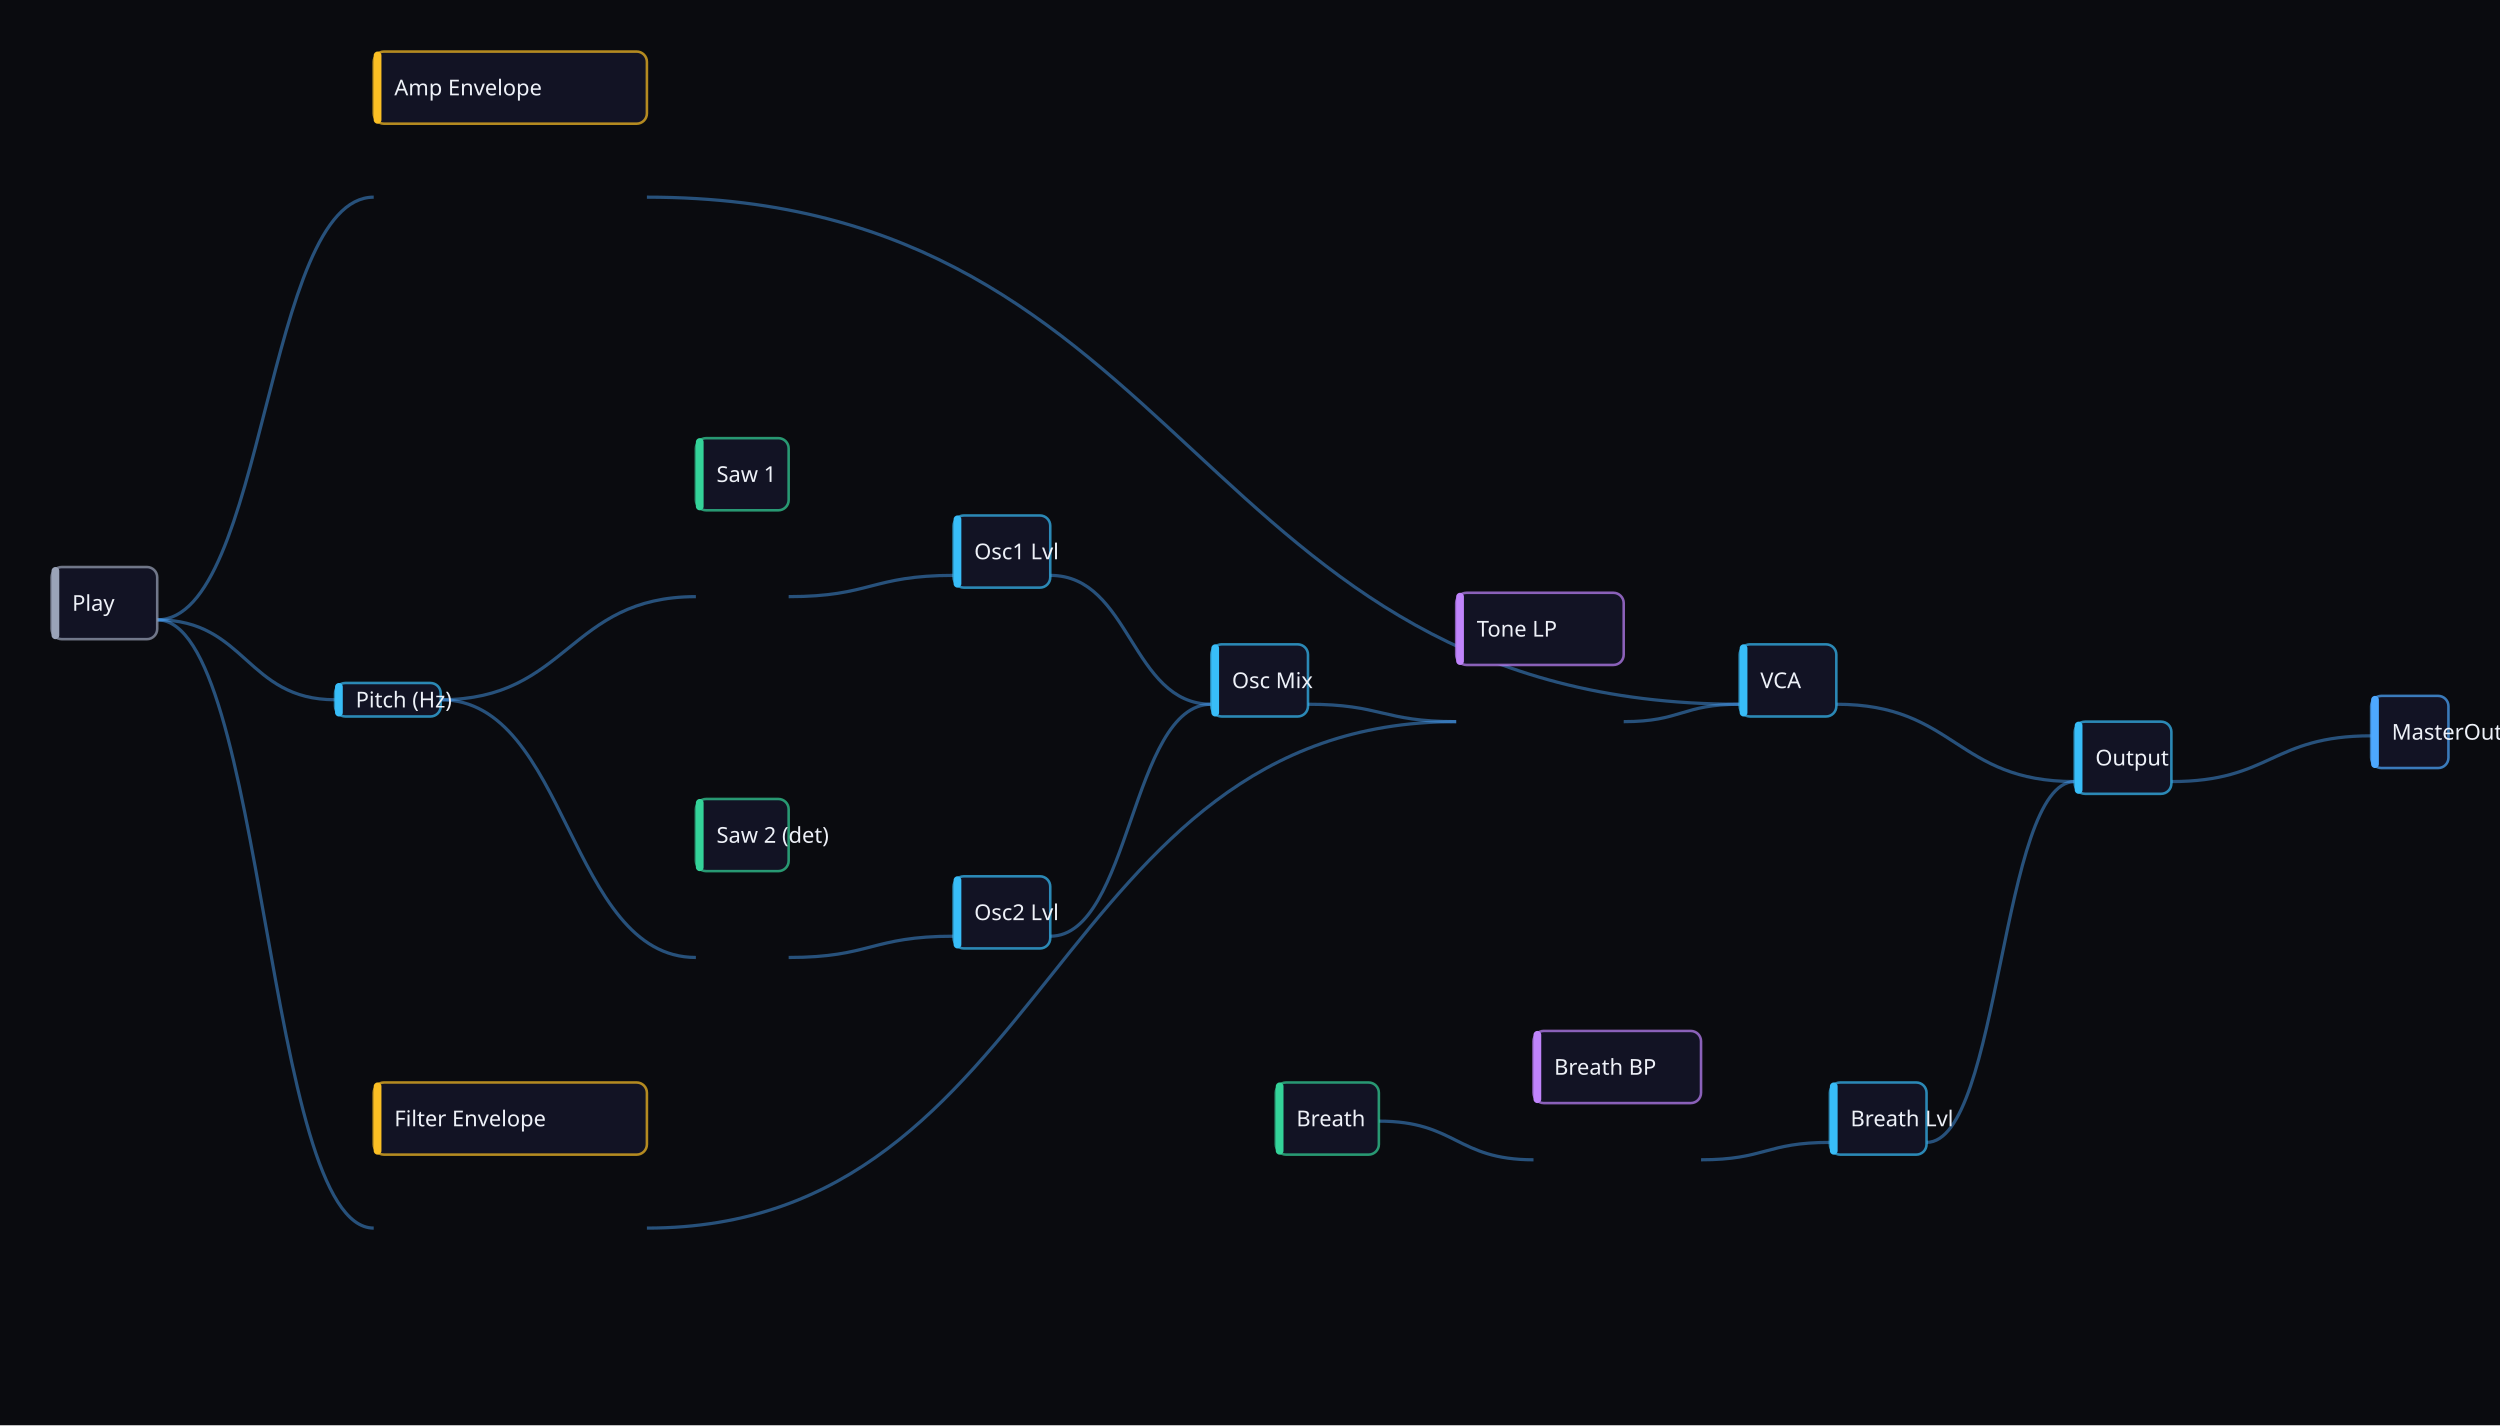
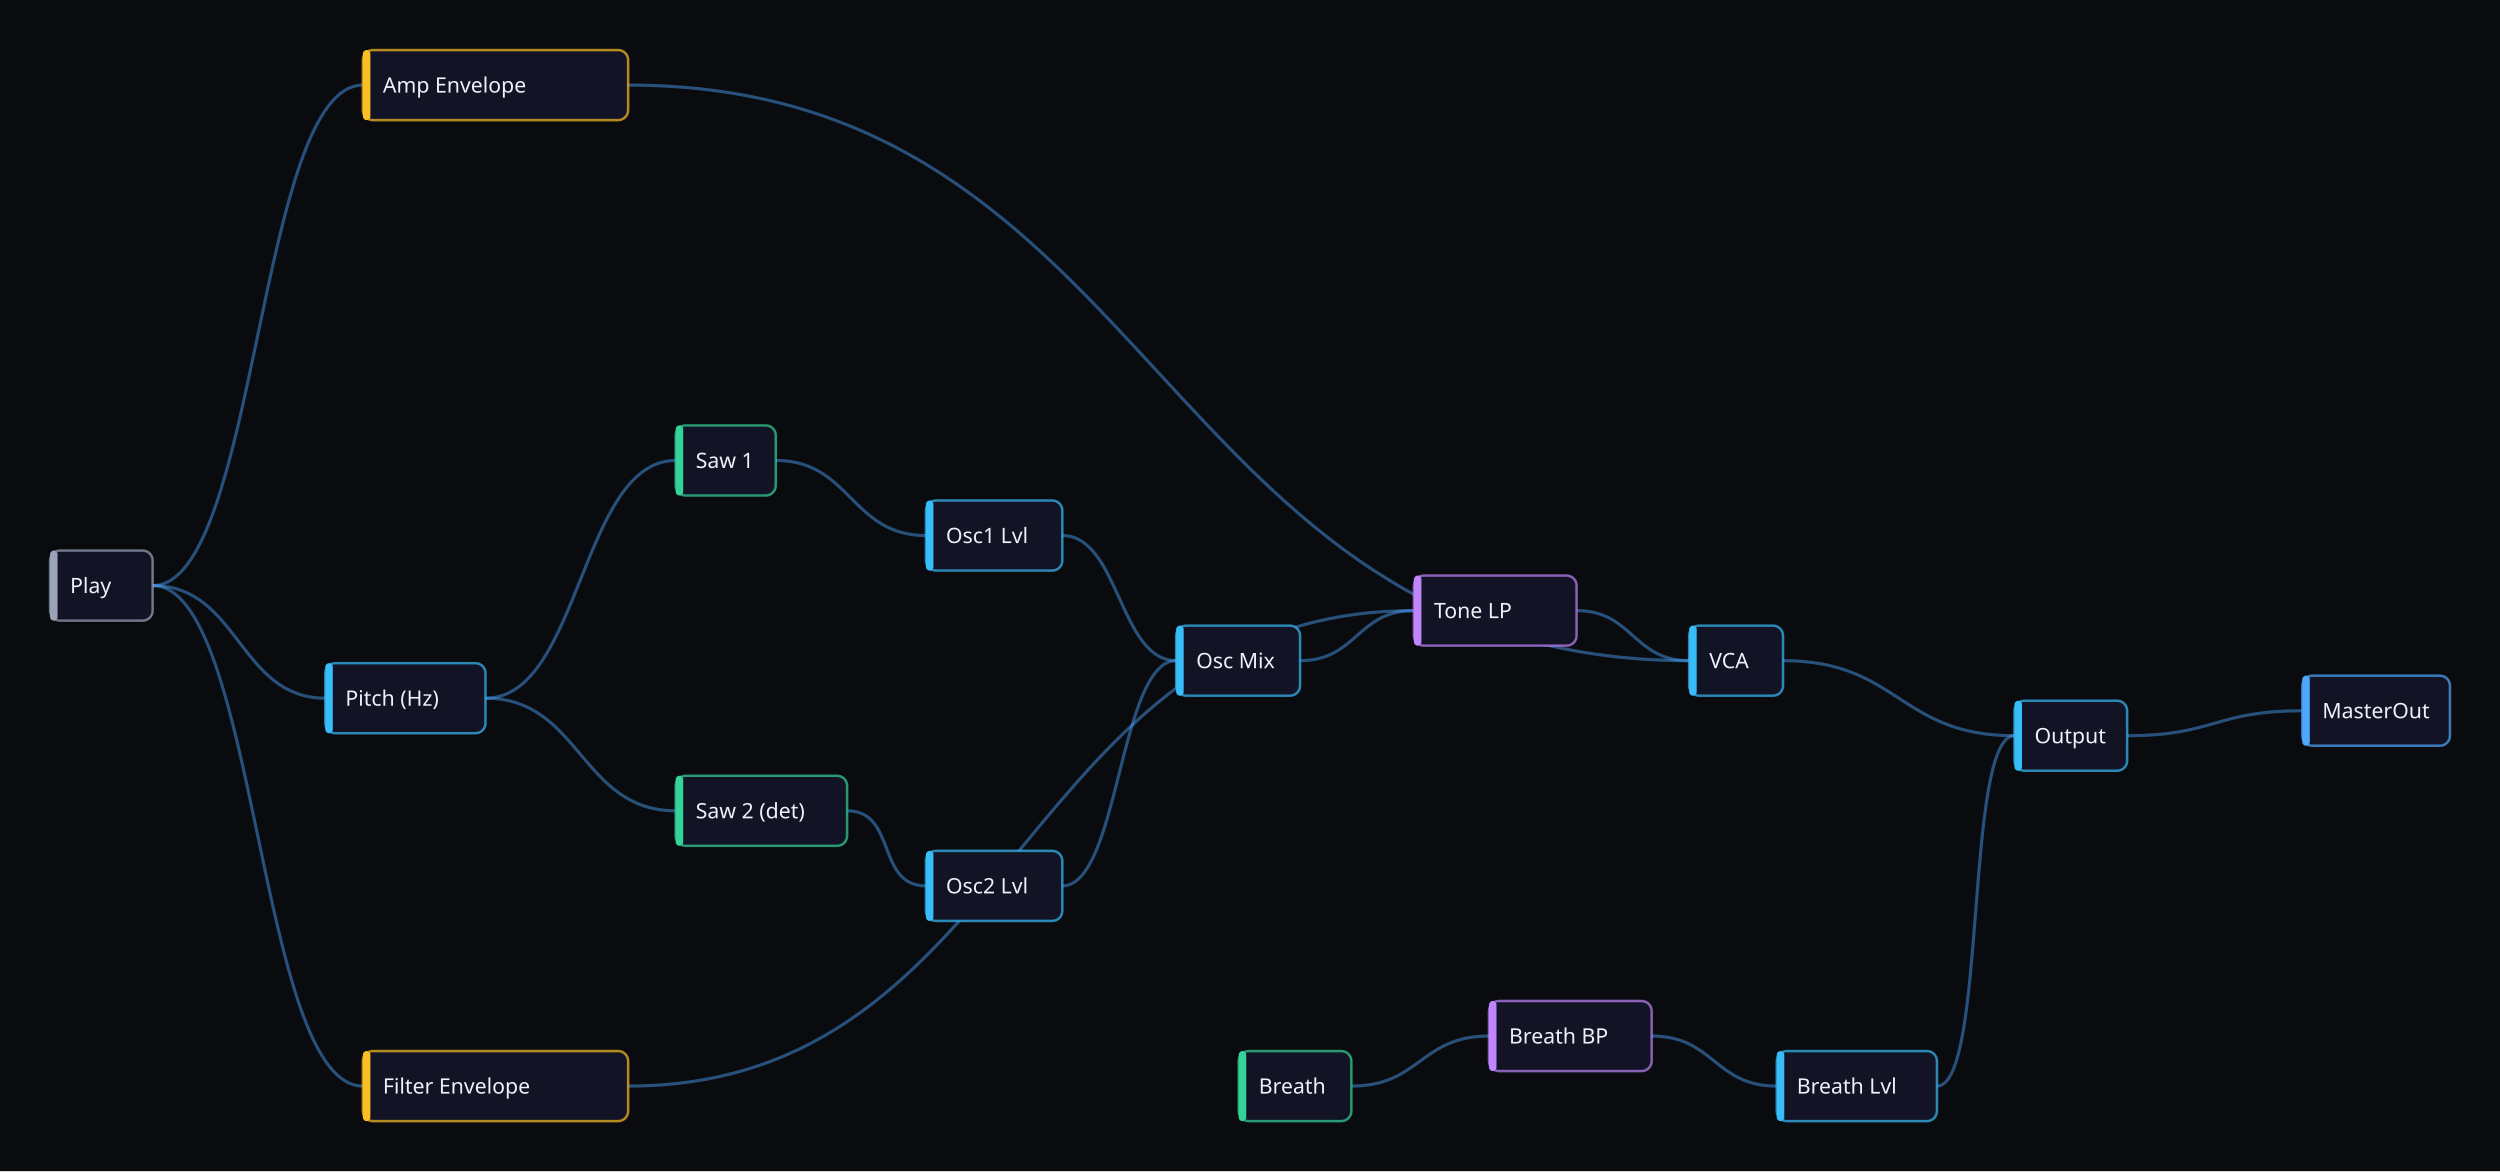
- <svg xmlns="http://www.w3.org/2000/svg" viewBox="0 0 1940 1106" font-family="ui-sans-serif,system-ui,sans-serif">
+ <svg xmlns="http://www.w3.org/2000/svg" viewBox="0 0 1998 936" font-family="ui-sans-serif,system-ui,sans-serif">
  <rect width="100%" height="100%" fill="#0a0b0f" />
  <g fill="none" stroke="#4da8ff" stroke-opacity=".45" stroke-width="2.5">
-     <path d="M122.0 481.0C191.0 481.0 191.0 543.0 260.0 543.0" />
-     <path d="M122.0 481.0C206.0 481.0 206.0 153.0 290.0 153.0" />
-     <path d="M122.0 481.0C206.0 481.0 206.0 953.0 290.0 953.0" />
-     <path d="M342.0 543.0C441.0 543.0 441.0 463.0 540.0 463.0" />
-     <path d="M342.0 543.0C441.0 543.0 441.0 743.0 540.0 743.0" />
-     <path d="M612.0 463.0C676.0 463.0 676.0 446.5 740.0 446.5" />
-     <path d="M612.0 743.0C676.0 743.0 676.0 726.5 740.0 726.5" />
-     <path d="M815.0 446.5C877.5 446.5 877.5 546.5 940.0 546.5" />
-     <path d="M815.0 726.5C877.5 726.5 877.5 546.5 940.0 546.5" />
-     <path d="M1015.0 546.5C1072.5 546.5 1072.5 560.0 1130.0 560.0" />
-     <path d="M1260.0 560.0C1305.0 560.0 1305.0 546.5 1350.0 546.5" />
-     <path d="M1425.0 546.5C1517.5 546.5 1517.5 606.5 1610.0 606.5" />
-     <path d="M1070.0 870.0C1130.0 870.0 1130.0 900.0 1190.0 900.0" />
-     <path d="M1320.0 900.0C1370.0 900.0 1370.0 886.5 1420.0 886.5" />
-     <path d="M1495.0 886.5C1552.5 886.5 1552.5 606.5 1610.0 606.5" />
-     <path d="M1685.0 606.5C1762.5 606.5 1762.5 571.0 1840.0 571.0" />
-     <path d="M502.0 153.0C926.0 153.0 926.0 546.5 1350.0 546.5" />
-     <path d="M502.0 953.0C816.0 953.0 816.0 560.0 1130.0 560.0" />
+     <path d="M122.0 468.0C191.0 468.0 191.0 558.0 260.0 558.0" />
+     <path d="M122.0 468.0C206.0 468.0 206.0 68.0 290.0 68.0" />
+     <path d="M122.0 468.0C206.0 468.0 206.0 868.0 290.0 868.0" />
+     <path d="M388.0 558.0C464.0 558.0 464.0 368.0 540.0 368.0" />
+     <path d="M388.0 558.0C464.0 558.0 464.0 648.0 540.0 648.0" />
+     <path d="M620.0 368.0C680.0 368.0 680.0 428.0 740.0 428.0" />
+     <path d="M677.0 648.0C717.0 648.0 700.0 708.0 740.0 708.0" />
+     <path d="M849.0 428.0C894.5 428.0 894.5 528.0 940.0 528.0" />
+     <path d="M849.0 708.0C894.5 708.0 894.5 528.0 940.0 528.0" />
+     <path d="M1039.0 528.0C1084.5 528.0 1084.5 488.0 1130.0 488.0" />
+     <path d="M1260.0 488.0C1305.0 488.0 1305.0 528.0 1350.0 528.0" />
+     <path d="M1425.0 528.0C1517.5 528.0 1517.5 588.0 1610.0 588.0" />
+     <path d="M1080.0 868.0C1135.0 868.0 1135.0 828.0 1190.0 828.0" />
+     <path d="M1320.0 828.0C1370.0 828.0 1370.0 868.0 1420.0 868.0" />
+     <path d="M1548.0 868.0C1588.0 868.0 1570.0 588.0 1610.0 588.0" />
+     <path d="M1700.0 588.0C1770.0 588.0 1770.0 568.0 1840.0 568.0" />
+     <path d="M502.0 68.0C926.0 68.0 926.0 528.0 1350.0 528.0" />
+     <path d="M502.0 868.0C816.0 868.0 816.0 488.0 1130.0 488.0" />
  </g>
  <g>
-     <rect x="1840.0" y="540.0" width="60" height="56" rx="8" fill="#121324" stroke="#4da8ff" stroke-opacity=".7" stroke-width="2" />
+     <rect x="1840.0" y="540.0" width="118" height="56" rx="8" fill="#121324" stroke="#4da8ff" stroke-opacity=".7" stroke-width="2" />
    <rect x="1840.0" y="540.0" width="6" height="56" rx="3" fill="#4da8ff" />
    <text x="1856.0" y="574.0" font-size="17" fill="#eef1f8">MasterOut</text>
  </g>
  <g>
    <rect x="40.0" y="440.0" width="82" height="56" rx="8" fill="#121324" stroke="#9aa3b8" stroke-opacity=".7" stroke-width="2" />
    <rect x="40.0" y="440.0" width="6" height="56" rx="3" fill="#9aa3b8" />
    <text x="56.0" y="474.0" font-size="17" fill="#eef1f8">Play</text>
  </g>
  <g>
-     <rect x="260.0" y="530.0" width="82" height="26" rx="8" fill="#121324" stroke="#38bdf8" stroke-opacity=".7" stroke-width="2" />
-     <rect x="260.0" y="530.0" width="6" height="26" rx="3" fill="#38bdf8" />
-     <text x="276.0" y="549.0" font-size="17" fill="#eef1f8">Pitch (Hz)</text>
+     <rect x="260.0" y="530.0" width="128" height="56" rx="8" fill="#121324" stroke="#38bdf8" stroke-opacity=".7" stroke-width="2" />
+     <rect x="260.0" y="530.0" width="6" height="56" rx="3" fill="#38bdf8" />
+     <text x="276.0" y="564.0" font-size="17" fill="#eef1f8">Pitch (Hz)</text>
  </g>
  <g>
-     <rect x="540.0" y="340.0" width="72" height="56" rx="8" fill="#121324" stroke="#34d399" stroke-opacity=".7" stroke-width="2" />
+     <rect x="540.0" y="340.0" width="80" height="56" rx="8" fill="#121324" stroke="#34d399" stroke-opacity=".7" stroke-width="2" />
    <rect x="540.0" y="340.0" width="6" height="56" rx="3" fill="#34d399" />
    <text x="556.0" y="374.0" font-size="17" fill="#eef1f8">Saw 1</text>
  </g>
  <g>
-     <rect x="540.0" y="620.0" width="72" height="56" rx="8" fill="#121324" stroke="#34d399" stroke-opacity=".7" stroke-width="2" />
+     <rect x="540.0" y="620.0" width="137" height="56" rx="8" fill="#121324" stroke="#34d399" stroke-opacity=".7" stroke-width="2" />
    <rect x="540.0" y="620.0" width="6" height="56" rx="3" fill="#34d399" />
    <text x="556.0" y="654.0" font-size="17" fill="#eef1f8">Saw 2 (det)</text>
  </g>
  <g>
-     <rect x="740.0" y="400.0" width="75" height="56" rx="8" fill="#121324" stroke="#38bdf8" stroke-opacity=".7" stroke-width="2" />
+     <rect x="740.0" y="400.0" width="109" height="56" rx="8" fill="#121324" stroke="#38bdf8" stroke-opacity=".7" stroke-width="2" />
    <rect x="740.0" y="400.0" width="6" height="56" rx="3" fill="#38bdf8" />
    <text x="756.0" y="434.0" font-size="17" fill="#eef1f8">Osc1 Lvl</text>
  </g>
  <g>
-     <rect x="740.0" y="680.0" width="75" height="56" rx="8" fill="#121324" stroke="#38bdf8" stroke-opacity=".7" stroke-width="2" />
+     <rect x="740.0" y="680.0" width="109" height="56" rx="8" fill="#121324" stroke="#38bdf8" stroke-opacity=".7" stroke-width="2" />
    <rect x="740.0" y="680.0" width="6" height="56" rx="3" fill="#38bdf8" />
    <text x="756.0" y="714.0" font-size="17" fill="#eef1f8">Osc2 Lvl</text>
  </g>
  <g>
-     <rect x="940.0" y="500.0" width="75" height="56" rx="8" fill="#121324" stroke="#38bdf8" stroke-opacity=".7" stroke-width="2" />
+     <rect x="940.0" y="500.0" width="99" height="56" rx="8" fill="#121324" stroke="#38bdf8" stroke-opacity=".7" stroke-width="2" />
    <rect x="940.0" y="500.0" width="6" height="56" rx="3" fill="#38bdf8" />
    <text x="956.0" y="534.0" font-size="17" fill="#eef1f8">Osc Mix</text>
  </g>
  <g>
    <rect x="1130.0" y="460.0" width="130" height="56" rx="8" fill="#121324" stroke="#c084fc" stroke-opacity=".7" stroke-width="2" />
    <rect x="1130.0" y="460.0" width="6" height="56" rx="3" fill="#c084fc" />
    <text x="1146.0" y="494.0" font-size="17" fill="#eef1f8">Tone LP</text>
  </g>
  <g>
    <rect x="1350.0" y="500.0" width="75" height="56" rx="8" fill="#121324" stroke="#38bdf8" stroke-opacity=".7" stroke-width="2" />
    <rect x="1350.0" y="500.0" width="6" height="56" rx="3" fill="#38bdf8" />
    <text x="1366.0" y="534.0" font-size="17" fill="#eef1f8">VCA</text>
  </g>
  <g>
    <rect x="290.0" y="40.0" width="212" height="56" rx="8" fill="#121324" stroke="#fbbf24" stroke-opacity=".7" stroke-width="2" />
    <rect x="290.0" y="40.0" width="6" height="56" rx="3" fill="#fbbf24" />
    <text x="306.0" y="74.0" font-size="17" fill="#eef1f8">Amp Envelope</text>
  </g>
  <g>
    <rect x="290.0" y="840.0" width="212" height="56" rx="8" fill="#121324" stroke="#fbbf24" stroke-opacity=".7" stroke-width="2" />
    <rect x="290.0" y="840.0" width="6" height="56" rx="3" fill="#fbbf24" />
    <text x="306.0" y="874.0" font-size="17" fill="#eef1f8">Filter Envelope</text>
  </g>
  <g>
-     <rect x="990.0" y="840.0" width="80" height="56" rx="8" fill="#121324" stroke="#34d399" stroke-opacity=".7" stroke-width="2" />
+     <rect x="990.0" y="840.0" width="90" height="56" rx="8" fill="#121324" stroke="#34d399" stroke-opacity=".7" stroke-width="2" />
    <rect x="990.0" y="840.0" width="6" height="56" rx="3" fill="#34d399" />
    <text x="1006.0" y="874.0" font-size="17" fill="#eef1f8">Breath</text>
  </g>
  <g>
    <rect x="1190.0" y="800.0" width="130" height="56" rx="8" fill="#121324" stroke="#c084fc" stroke-opacity=".7" stroke-width="2" />
    <rect x="1190.0" y="800.0" width="6" height="56" rx="3" fill="#c084fc" />
    <text x="1206.0" y="834.0" font-size="17" fill="#eef1f8">Breath BP</text>
  </g>
  <g>
-     <rect x="1420.0" y="840.0" width="75" height="56" rx="8" fill="#121324" stroke="#38bdf8" stroke-opacity=".7" stroke-width="2" />
+     <rect x="1420.0" y="840.0" width="128" height="56" rx="8" fill="#121324" stroke="#38bdf8" stroke-opacity=".7" stroke-width="2" />
    <rect x="1420.0" y="840.0" width="6" height="56" rx="3" fill="#38bdf8" />
    <text x="1436.0" y="874.0" font-size="17" fill="#eef1f8">Breath Lvl</text>
  </g>
  <g>
-     <rect x="1610.0" y="560.0" width="75" height="56" rx="8" fill="#121324" stroke="#38bdf8" stroke-opacity=".7" stroke-width="2" />
+     <rect x="1610.0" y="560.0" width="90" height="56" rx="8" fill="#121324" stroke="#38bdf8" stroke-opacity=".7" stroke-width="2" />
    <rect x="1610.0" y="560.0" width="6" height="56" rx="3" fill="#38bdf8" />
    <text x="1626.0" y="594.0" font-size="17" fill="#eef1f8">Output</text>
  </g>
</svg>
